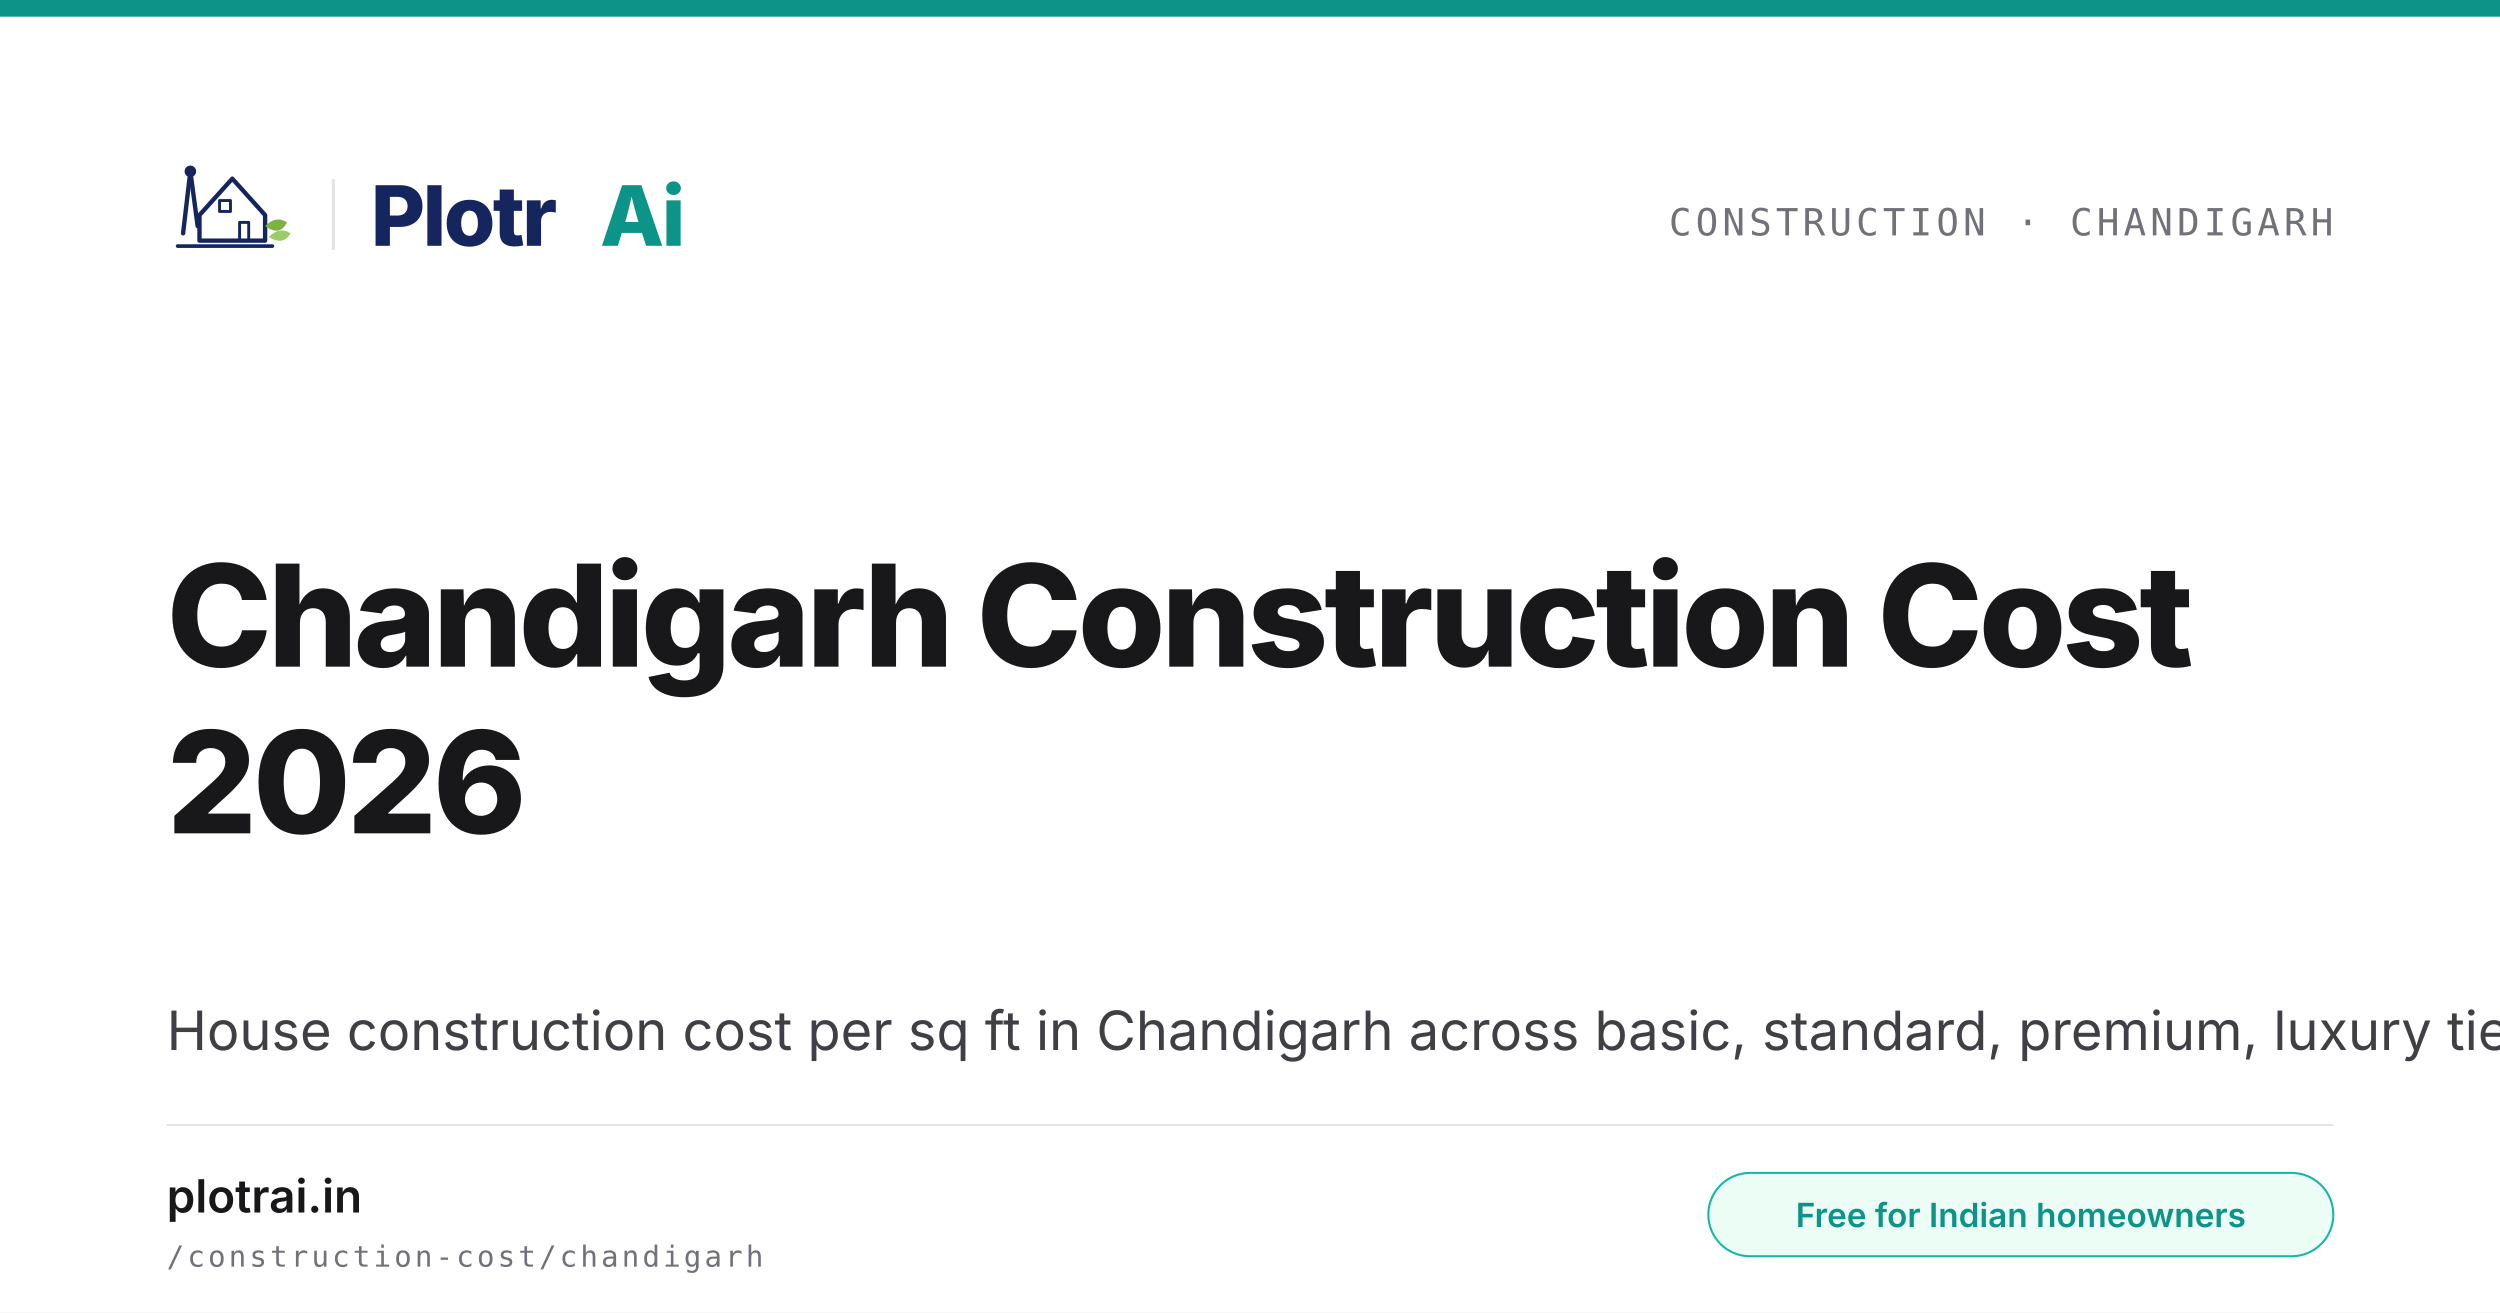
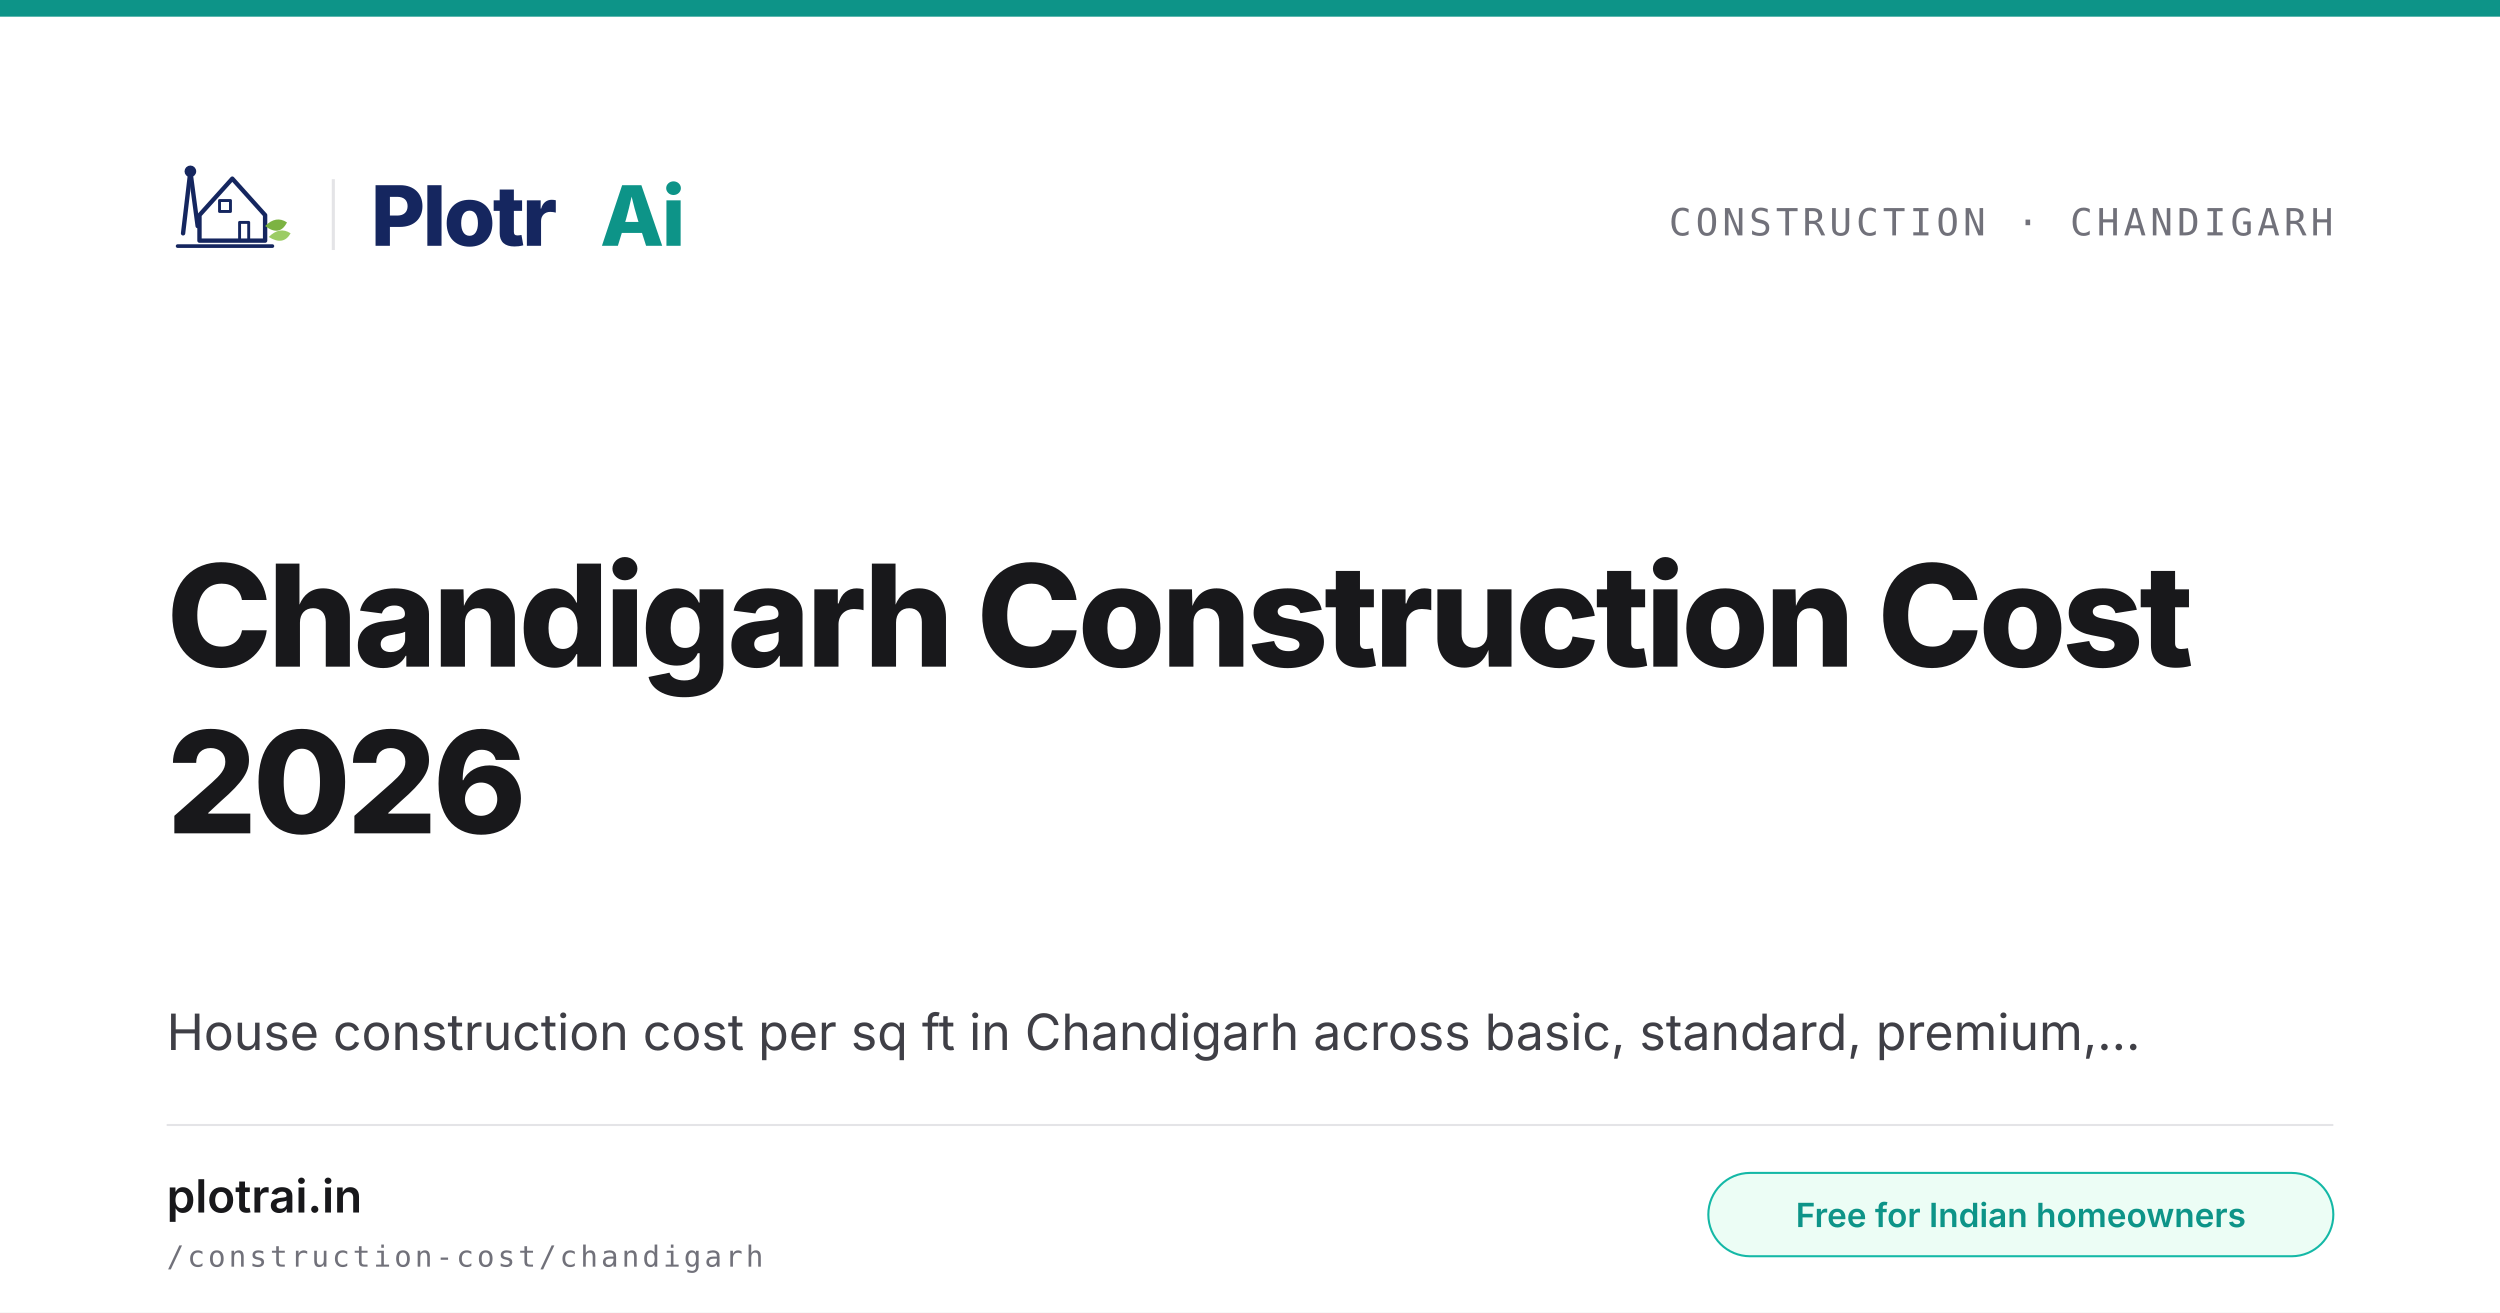
<svg xmlns="http://www.w3.org/2000/svg" width="1200" height="630" viewBox="0 0 1200 630">
  <defs>
    <style>
      .sans { font-family: 'Inter', 'Helvetica Neue', 'Helvetica', 'Arial', sans-serif; }
      .mono { font-family: 'JetBrains Mono', 'SF Mono', 'Menlo', 'Consolas', monospace; }
    </style>
  </defs>
  <rect width="1200" height="630" fill="#ffffff" />
  <rect x="0" y="0" width="1200" height="8" fill="#0d9488" />
  <g transform="translate(80, 70) scale(0.875)">
    <g stroke="#15265F" fill="none" stroke-width="2.4" stroke-linejoin="round" stroke-linecap="round">
      <circle cx="13" cy="14" r="2" fill="#15265F" />
      <line x1="13" y1="14" x2="9" y2="48" />
      <line x1="13" y1="14" x2="17" y2="44" />
      <path d="M 18 38 L 36 18 L 54 38 L 54 52 L 18 52 Z" />
      <rect x="29" y="30" width="6" height="6" stroke-width="1.6" />
      <rect x="40" y="42" width="5" height="10" stroke-width="1.6" />
      <line x1="6" y1="55" x2="58" y2="55" stroke-width="2" />
    </g>
    <path d="M 54 44 Q 60 38 66 42 Q 62 50 54 44 Z" fill="#7CB342" />
    <path d="M 56 50 Q 62 44 68 48 Q 64 55 56 50 Z" fill="#9CCC65" />
  </g>
  <line x1="160" y1="86" x2="160" y2="120" stroke="#e4e4e7" stroke-width="1.5" />
  <text x="178" y="118" class="sans" font-weight="800" font-size="40" letter-spacing="-1.2" fill="#15265F">Plotr</text>
  <text x="288" y="118" class="sans" font-weight="800" font-size="40" letter-spacing="-1.2" fill="#0d9488">Ai</text>
  <text x="1120" y="113" class="mono" text-anchor="end" font-size="18" letter-spacing="2" fill="#71717a">CONSTRUCTION · CHANDIGARH</text>
  <text x="80" y="320" class="sans" font-weight="800" font-size="68" letter-spacing="-2" fill="#18181b">Chandigarh Construction Cost</text>
  <text x="80" y="400" class="sans" font-weight="800" font-size="68" letter-spacing="-2" fill="#18181b">2026</text>
-   <text x="80" y="504" class="sans" font-weight="400" font-size="26" fill="#3f3f46">House construction cost per sq ft in Chandigarh across basic, standard, premium, luxury tiers.</text>
+   <text x="80" y="504" class="sans" font-weight="400" font-size="24" fill="#3f3f46">House construction cost per sq ft in Chandigarh across basic, standard, premium,…</text>
  <line x1="80" y1="540" x2="1120" y2="540" stroke="#e4e4e7" stroke-width="1" />
  <text x="80" y="582" class="sans" font-weight="600" font-size="22" fill="#18181b">plotrai.in</text>
  <text x="80" y="608" class="mono" font-size="14" letter-spacing="1.5" fill="#71717a">/construction-cost/chandigarh</text>
  <rect x="820" y="563" width="300" height="40" rx="20" fill="#ecfdf5" stroke="#14b8a6" stroke-width="1" />
  <text x="970" y="589" class="sans" font-weight="600" font-size="16" text-anchor="middle" fill="#0d9488">Free for Indian homeowners</text>
</svg>
